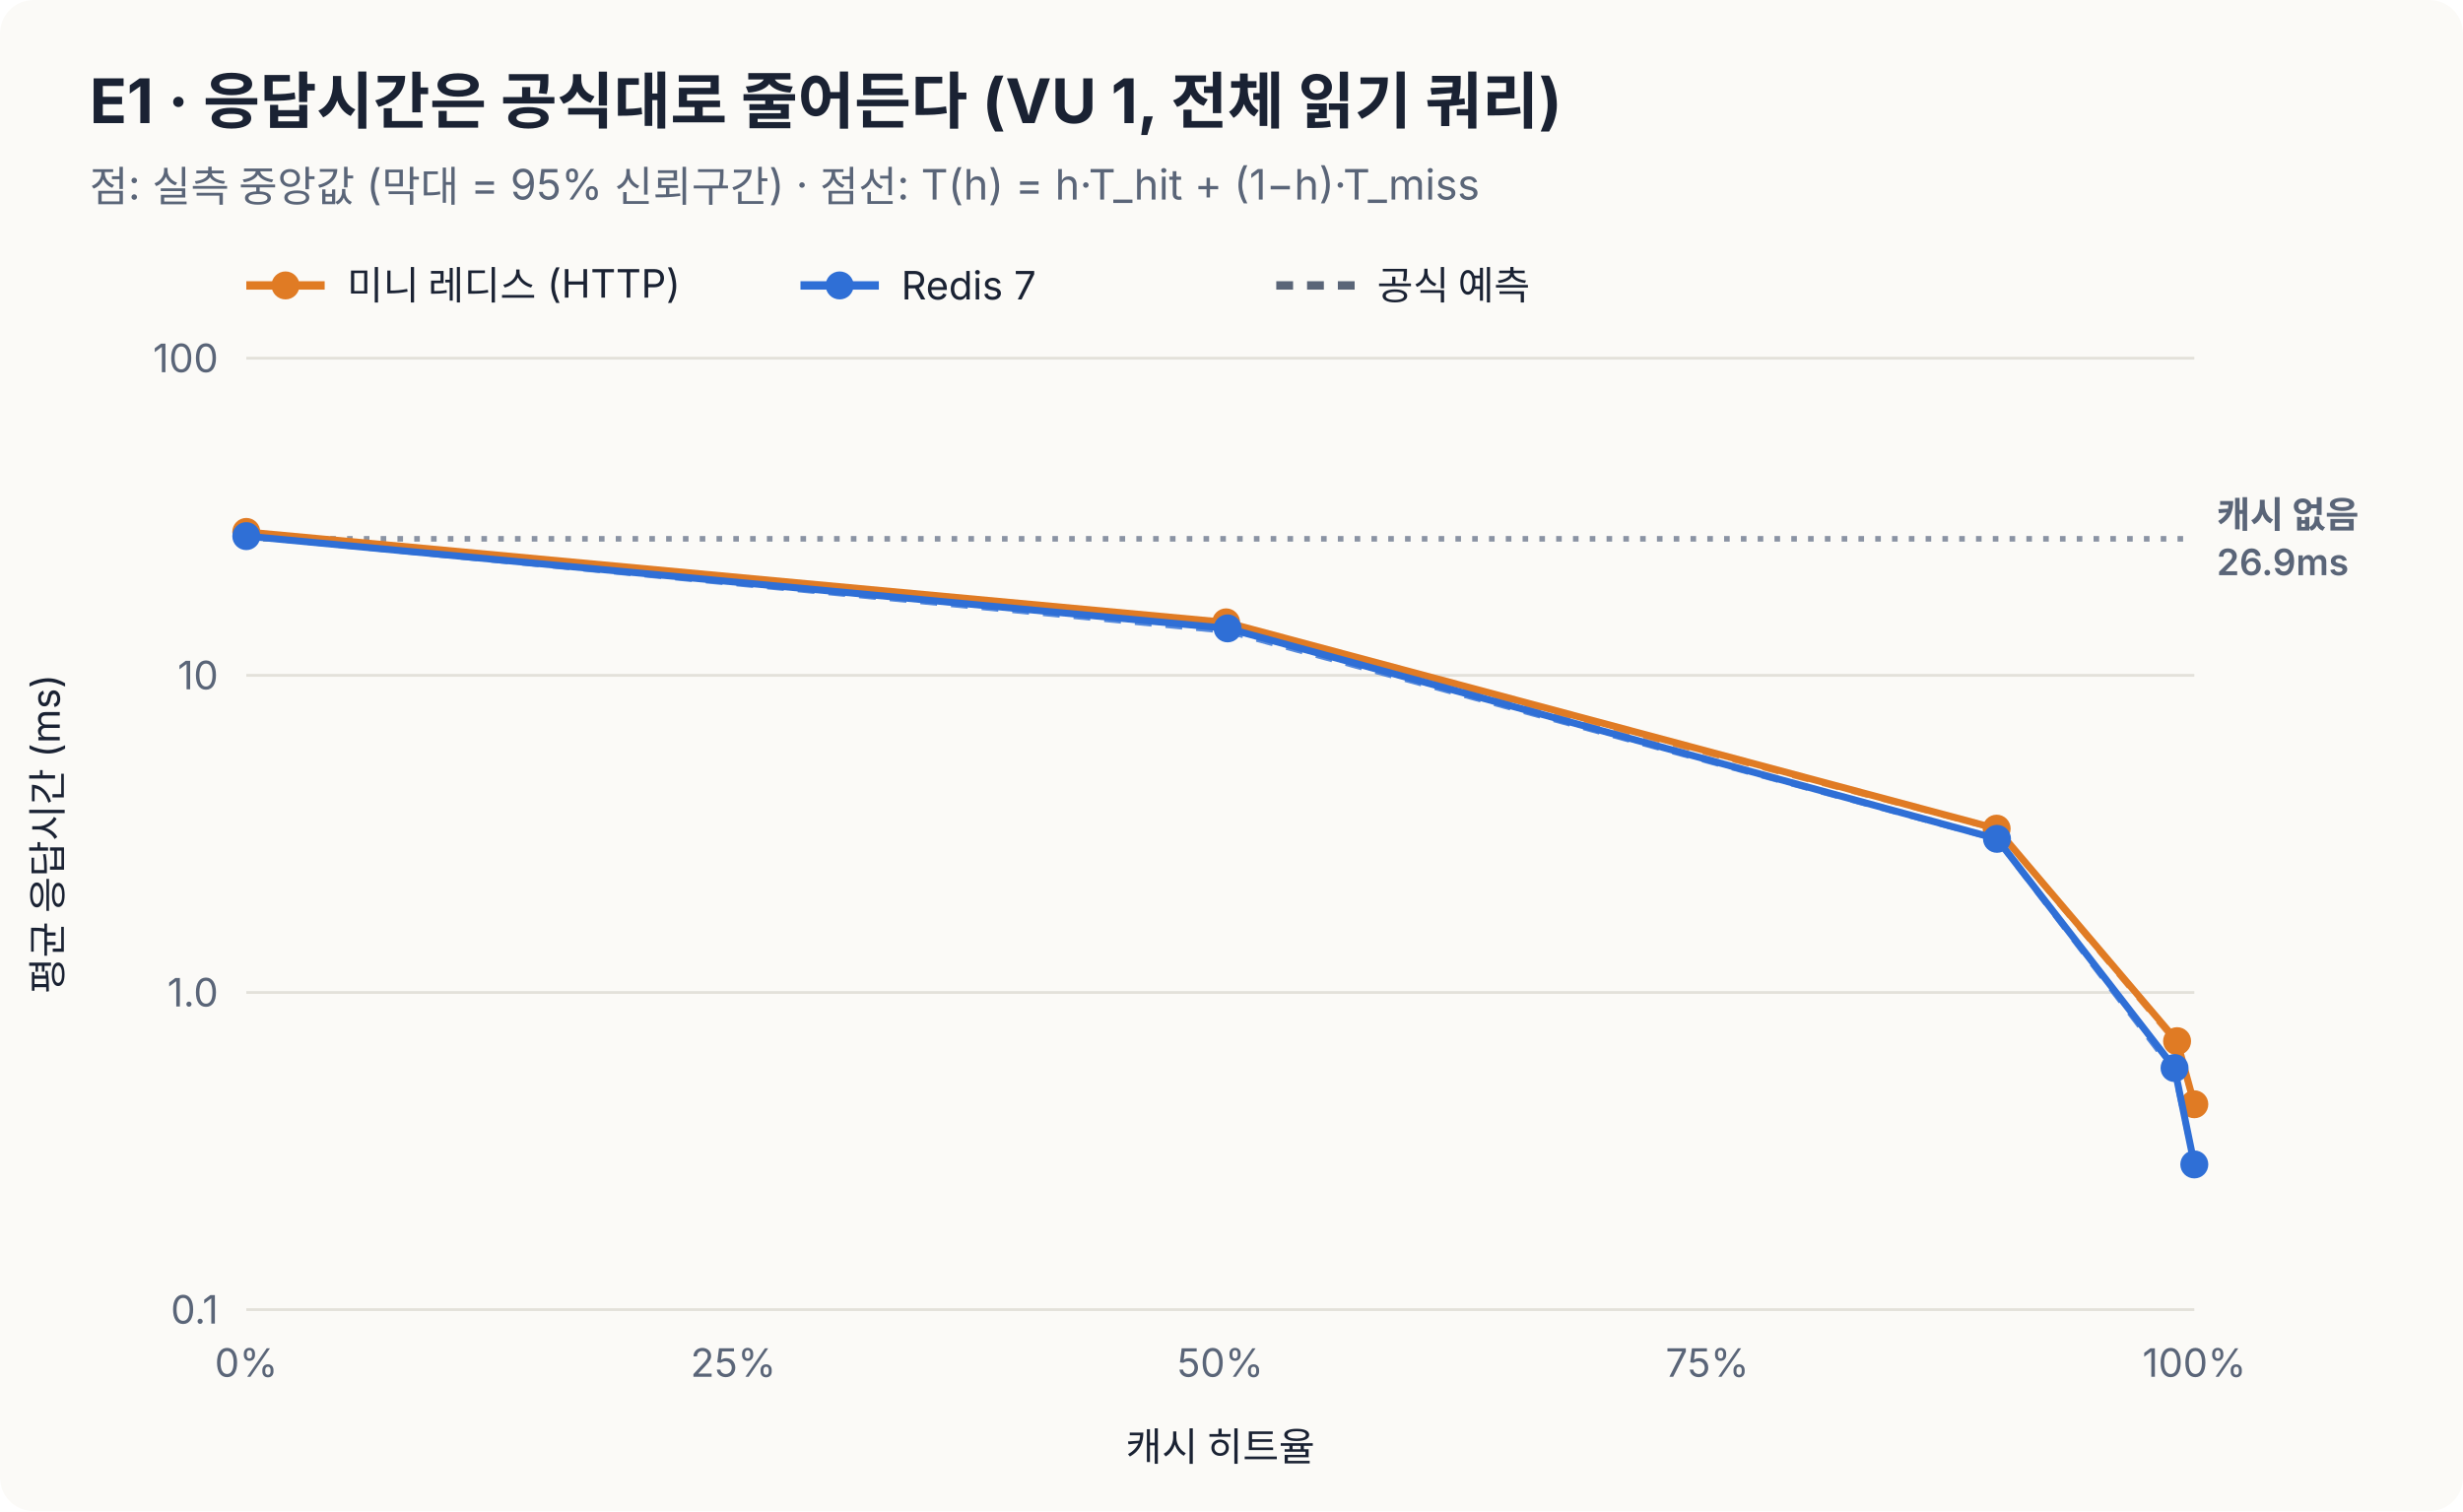
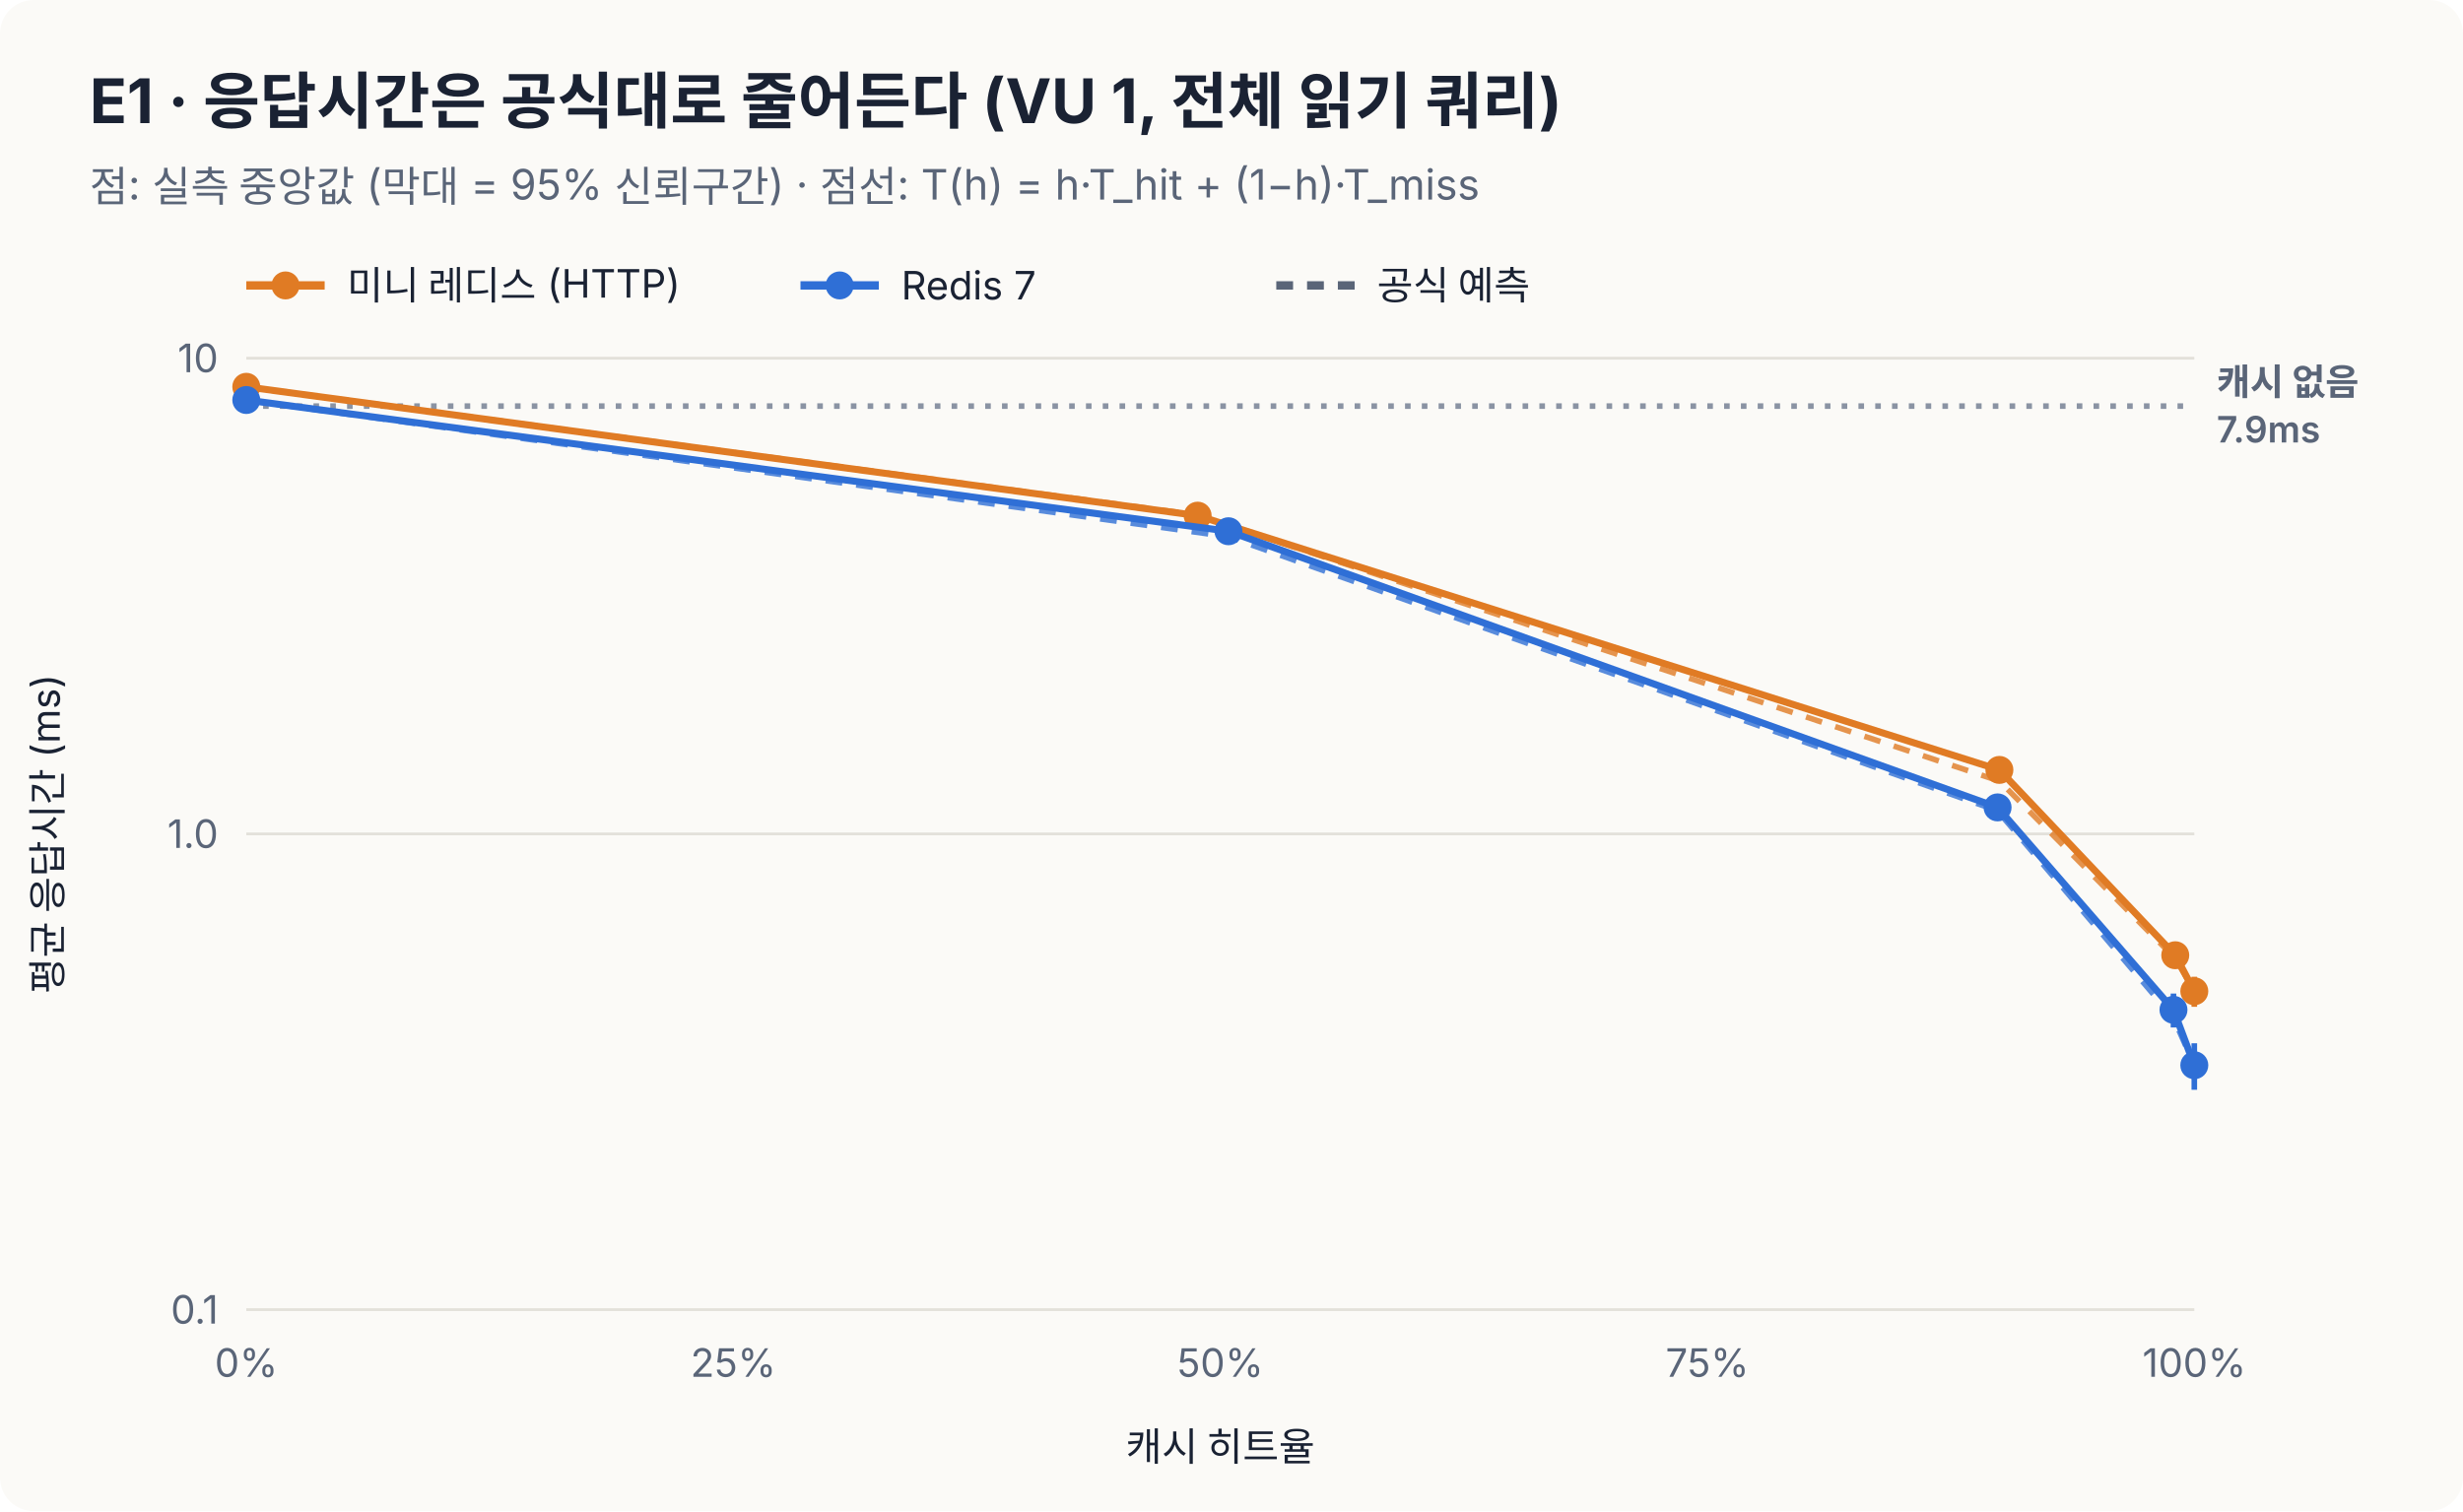
<svg xmlns="http://www.w3.org/2000/svg" viewBox="0 0 880 540" width="880" height="540" font-family="-apple-system, 'Segoe UI', 'Malgun Gothic', 'Apple SD Gothic Neo', sans-serif">
  <rect width="880" height="540" fill="#FBFAF7" rx="12" />
  <text x="32" y="44" font-size="22" font-weight="700" fill="#1A2233">E1 · 응답시간은 공식대로 줄어든다 (VU 1, 전체 읽기 쿼리)</text>
  <text x="32" y="72" font-size="15" fill="#5A6578">점: 실측 중앙값 (막대 = 95% 신뢰구간) · 점선: T(h) = h·T_hit + (1−h)·T_miss</text>
  <line x1="88" y1="468" x2="784" y2="468" stroke="#E3E1DA" />
  <text x="78" y="473" font-size="14" fill="#5A6578" text-anchor="end">0.1</text>
-   <line x1="88" y1="354.667" x2="784" y2="354.667" stroke="#E3E1DA" />
-   <text x="78" y="359.667" font-size="14" fill="#5A6578" text-anchor="end">1.0</text>
-   <line x1="88" y1="241.333" x2="784" y2="241.333" stroke="#E3E1DA" />
-   <text x="78" y="246.333" font-size="14" fill="#5A6578" text-anchor="end">10</text>
+   <line x1="88" y1="298" x2="784" y2="298" stroke="#E3E1DA" />
+   <text x="78" y="303" font-size="14" fill="#5A6578" text-anchor="end">1.0</text>
  <line x1="88" y1="128" x2="784" y2="128" stroke="#E3E1DA" />
-   <text x="78" y="133" font-size="14" fill="#5A6578" text-anchor="end">100</text>
+   <text x="78" y="133" font-size="14" fill="#5A6578" text-anchor="end">10</text>
  <text x="88" y="492" font-size="14" fill="#5A6578" text-anchor="middle">0%</text>
  <text x="262" y="492" font-size="14" fill="#5A6578" text-anchor="middle">25%</text>
  <text x="436" y="492" font-size="14" fill="#5A6578" text-anchor="middle">50%</text>
  <text x="610" y="492" font-size="14" fill="#5A6578" text-anchor="middle">75%</text>
  <text x="784" y="492" font-size="14" fill="#5A6578" text-anchor="middle">100%</text>
  <text x="436" y="522" font-size="14" fill="#1A2233" text-anchor="middle">캐시 히트율</text>
  <text x="22" y="298" font-size="14" fill="#1A2233" text-anchor="middle" transform="rotate(-90 22 298)">평균 응답시간 (ms)</text>
-   <line x1="88" y1="192.548" x2="784" y2="192.548" stroke="#8A93A3" stroke-width="2" stroke-dasharray="2 4" />
-   <polyline fill="none" stroke="#E07B24" stroke-width="2" stroke-dasharray="6 5" opacity="0.8" points="88,190.088 438.073,223.724 713.376,296.302 777.848,372.887 784,394.61" />
-   <polyline fill="none" stroke="#E07B24" stroke-width="2.5" points="88,190.088 438.073,222.4 713.376,296.127 777.848,372.065 784,394.61" />
-   <line x1="88" y1="191.149" x2="88" y2="189.05" stroke="#E07B24" stroke-width="2" />
-   <circle cx="88" cy="190.088" r="5" fill="#E07B24" />
-   <line x1="438.073" y1="224.558" x2="438.073" y2="220.332" stroke="#E07B24" stroke-width="2" />
-   <circle cx="438.073" cy="222.4" r="5" fill="#E07B24" />
-   <line x1="713.376" y1="297.653" x2="713.376" y2="294.648" stroke="#E07B24" stroke-width="2" />
-   <circle cx="713.376" cy="296.127" r="5" fill="#E07B24" />
-   <line x1="777.848" y1="375.429" x2="777.848" y2="368.916" stroke="#E07B24" stroke-width="2" />
-   <circle cx="777.848" cy="372.065" r="5" fill="#E07B24" />
-   <line x1="784" y1="395.667" x2="784" y2="393.575" stroke="#E07B24" stroke-width="2" />
-   <circle cx="784" cy="394.61" r="5" fill="#E07B24" />
-   <polyline fill="none" stroke="#2F6FD6" stroke-width="2" stroke-dasharray="6 5" opacity="0.8" points="88,191.59 438.613,225.558 713.503,299.931 776.94,382.964 784,416.113" />
-   <polyline fill="none" stroke="#2F6FD6" stroke-width="2.5" points="88,191.59 438.613,224.557 713.503,299.765 776.94,381.669 784,416.113" />
-   <line x1="88" y1="192.488" x2="88" y2="190.708" stroke="#2F6FD6" stroke-width="2" />
-   <circle cx="88" cy="191.59" r="5" fill="#2F6FD6" />
-   <line x1="438.613" y1="227.229" x2="438.613" y2="222.022" stroke="#2F6FD6" stroke-width="2" />
-   <circle cx="438.613" cy="224.557" r="5" fill="#2F6FD6" />
-   <line x1="713.503" y1="302.416" x2="713.503" y2="297.249" stroke="#2F6FD6" stroke-width="2" />
-   <circle cx="713.503" cy="299.765" r="5" fill="#2F6FD6" />
-   <line x1="776.94" y1="383.994" x2="776.94" y2="379.449" stroke="#2F6FD6" stroke-width="2" />
-   <circle cx="776.94" cy="381.669" r="5" fill="#2F6FD6" />
-   <line x1="784" y1="418.386" x2="784" y2="413.94" stroke="#2F6FD6" stroke-width="2" />
-   <circle cx="784" cy="416.113" r="5" fill="#2F6FD6" />
-   <text x="792" y="188.548" font-size="13" font-weight="600" fill="#5A6578" paint-order="stroke" stroke="#FBFAF7" stroke-width="5" stroke-linejoin="round">캐시 없음<tspan x="792" dy="17">26.9ms</tspan>
+   <line x1="88" y1="145.122" x2="784" y2="145.122" stroke="#8A93A3" stroke-width="2" stroke-dasharray="2 4" />
+   <polyline fill="none" stroke="#E07B24" stroke-width="2" stroke-dasharray="6 5" opacity="0.8" points="88,138.229 427.906,184.021 714.358,279.121 777.196,342.475 784,354.224" />
+   <polyline fill="none" stroke="#E07B24" stroke-width="2.5" points="88,138.229 427.906,184.272 714.358,275.133 777.196,341.359 784,354.224" />
+   <line x1="88" y1="142.697" x2="88" y2="134.017" stroke="#E07B24" stroke-width="2" />
+   <circle cx="88" cy="138.229" r="5" fill="#E07B24" />
+   <line x1="427.906" y1="188.568" x2="427.906" y2="180.213" stroke="#E07B24" stroke-width="2" />
+   <circle cx="427.906" cy="184.272" r="5" fill="#E07B24" />
+   <line x1="714.358" y1="279.618" x2="714.358" y2="270.904" stroke="#E07B24" stroke-width="2" />
+   <circle cx="714.358" cy="275.133" r="5" fill="#E07B24" />
+   <line x1="777.196" y1="344.35" x2="777.196" y2="338.484" stroke="#E07B24" stroke-width="2" />
+   <circle cx="777.196" cy="341.359" r="5" fill="#E07B24" />
+   <line x1="784" y1="359.79" x2="784" y2="349.049" stroke="#E07B24" stroke-width="2" />
+   <circle cx="784" cy="354.224" r="5" fill="#E07B24" />
+   <polyline fill="none" stroke="#2F6FD6" stroke-width="2" stroke-dasharray="6 5" opacity="0.8" points="88,142.942 438.914,191.797 713.71,289.744 776.558,363.783 784,380.664" />
+   <polyline fill="none" stroke="#2F6FD6" stroke-width="2.5" points="88,142.942 438.914,189.841 713.71,288.528 776.558,360.862 784,380.664" />
+   <line x1="88" y1="145.351" x2="88" y2="140.608" stroke="#2F6FD6" stroke-width="2" />
+   <circle cx="88" cy="142.942" r="5" fill="#2F6FD6" />
+   <line x1="438.914" y1="192.566" x2="438.914" y2="187.213" stroke="#2F6FD6" stroke-width="2" />
+   <circle cx="438.914" cy="189.841" r="5" fill="#2F6FD6" />
+   <line x1="713.71" y1="291.194" x2="713.71" y2="285.955" stroke="#2F6FD6" stroke-width="2" />
+   <circle cx="713.71" cy="288.528" r="5" fill="#2F6FD6" />
+   <line x1="776.558" y1="367.168" x2="776.558" y2="355.053" stroke="#2F6FD6" stroke-width="2" />
+   <circle cx="776.558" cy="360.862" r="5" fill="#2F6FD6" />
+   <line x1="784" y1="389.44" x2="784" y2="372.821" stroke="#2F6FD6" stroke-width="2" />
+   <circle cx="784" cy="380.664" r="5" fill="#2F6FD6" />
+   <text x="792" y="141.122" font-size="13" font-weight="600" fill="#5A6578" paint-order="stroke" stroke="#FBFAF7" stroke-width="5" stroke-linejoin="round">캐시 없음<tspan x="792" dy="17">7.9ms</tspan>
  </text>
  <line x1="88" y1="102" x2="116" y2="102" stroke="#E07B24" stroke-width="3" />
  <circle cx="102" cy="102" r="5" fill="#E07B24" />
  <text x="124" y="107" font-size="14" fill="#1A2233">미니 레디스 (HTTP)</text>
  <line x1="286" y1="102" x2="314" y2="102" stroke="#2F6FD6" stroke-width="3" />
  <circle cx="300" cy="102" r="5" fill="#2F6FD6" />
  <text x="322" y="107" font-size="14" fill="#1A2233">Redis 7</text>
  <line x1="456" y1="102" x2="484" y2="102" stroke="#5A6578" stroke-width="3" stroke-dasharray="6 5" />
  <text x="492" y="107" font-size="14" fill="#1A2233">공식 예측</text>
</svg>
